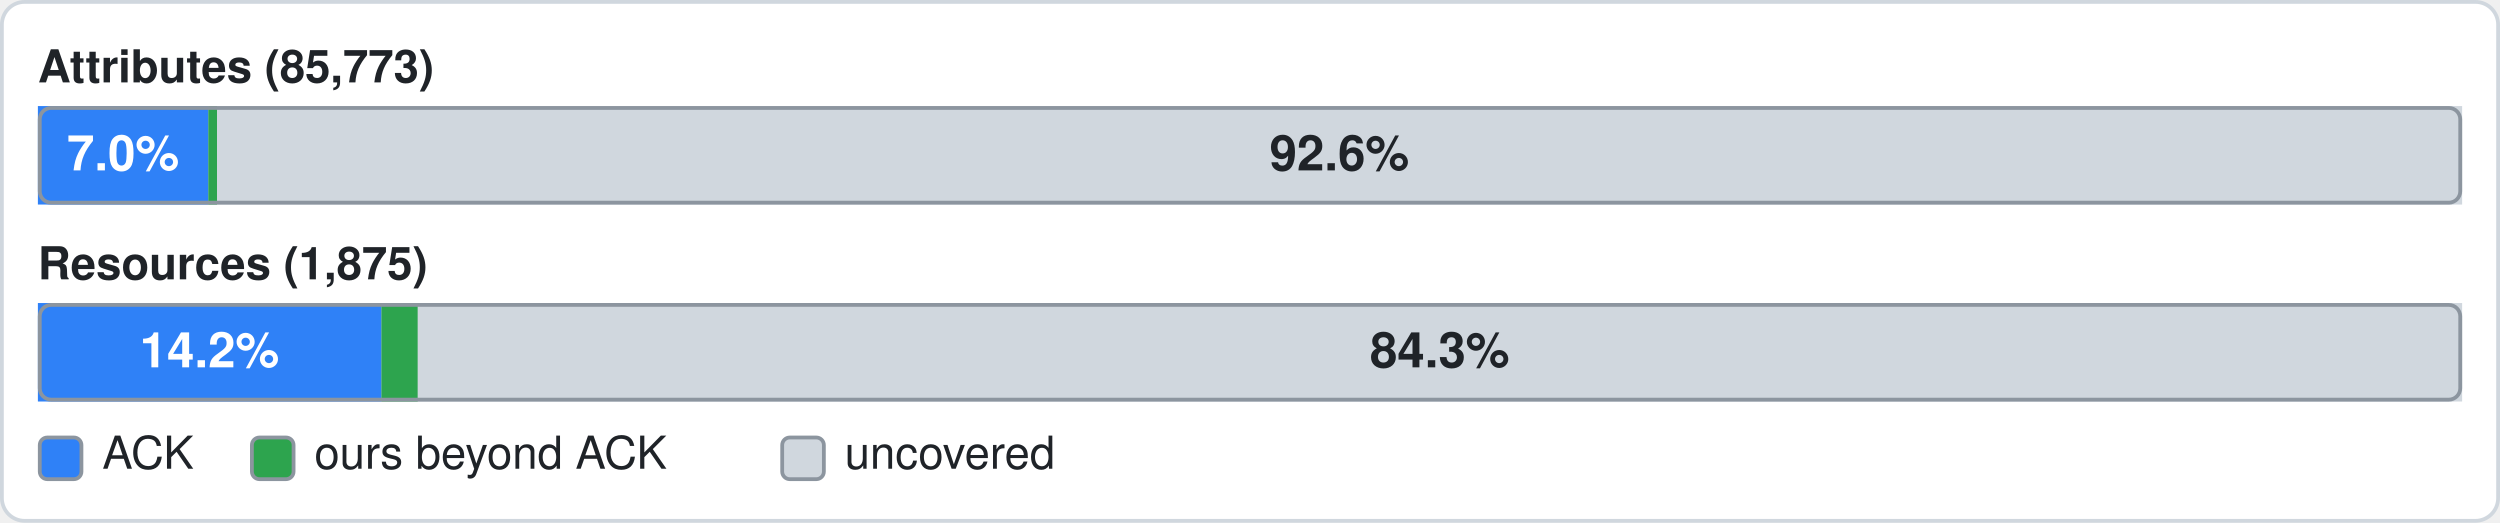
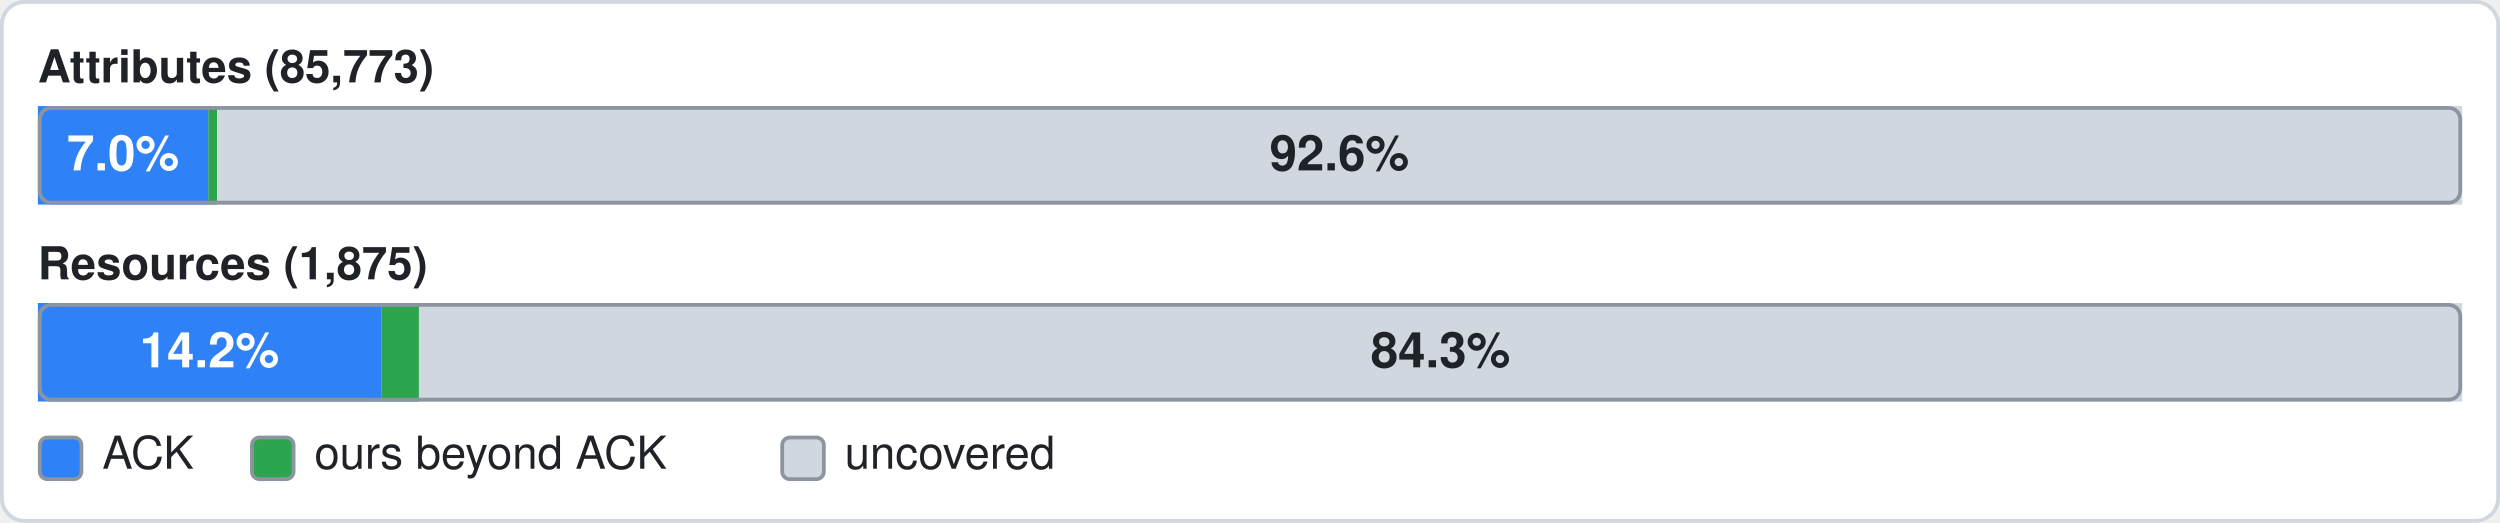
<svg xmlns="http://www.w3.org/2000/svg" width="660" height="138" viewBox="0 0 660 138" role="img" aria-label="All services: official 7.0%, ours beyond official 0.4%, uncovered 92.6% of 85773 attributes; resources: official 14.2%, ours beyond official 1.5%, uncovered 84.3% of 1875">
  <rect x="0.5" y="0.5" width="659" height="137" rx="6" fill="#ffffff" stroke="#d0d7de" />
  <text x="10" y="19" font-family="-apple-system,BlinkMacSystemFont,'Segoe UI',Helvetica,Arial,sans-serif" font-size="12" font-weight="600" fill="#1f2328" dominant-baseline="central">Attributes (85,773)</text>
  <rect x="10" y="28" width="640" height="26" rx="3" fill="#d0d7de" />
  <rect x="10" y="28" width="45" height="26" fill="#2f81f7" />
  <text x="32.5" y="42" font-family="-apple-system,BlinkMacSystemFont,'Segoe UI',Helvetica,Arial,sans-serif" font-size="13" font-weight="600" fill="#ffffff" text-anchor="middle" dominant-baseline="central">7.0%</text>
  <rect x="55" y="28" width="2.3" height="26" fill="#2da44e" />
  <rect x="57.3" y="28" width="592.7" height="26" fill="#d0d7de" />
  <text x="353.6" y="42" font-family="-apple-system,BlinkMacSystemFont,'Segoe UI',Helvetica,Arial,sans-serif" font-size="13" font-weight="600" fill="#1f2328" text-anchor="middle" dominant-baseline="central">92.6%</text>
  <rect x="10.5" y="28.5" width="639" height="25" rx="3" fill="none" stroke="#8c959f" />
  <text x="10" y="71" font-family="-apple-system,BlinkMacSystemFont,'Segoe UI',Helvetica,Arial,sans-serif" font-size="12" font-weight="600" fill="#1f2328" dominant-baseline="central">Resources (1,875)</text>
  <rect x="10" y="80" width="640" height="26" rx="3" fill="#d0d7de" />
  <rect x="10" y="80" width="90.7" height="26" fill="#2f81f7" />
  <text x="55.3" y="94" font-family="-apple-system,BlinkMacSystemFont,'Segoe UI',Helvetica,Arial,sans-serif" font-size="13" font-weight="600" fill="#ffffff" text-anchor="middle" dominant-baseline="central">14.2%</text>
-   <rect x="100.7" y="80" width="9.6" height="26" fill="#2da44e" />
-   <rect x="110.3" y="80" width="539.7" height="26" fill="#d0d7de" />
-   <text x="380.1" y="94" font-family="-apple-system,BlinkMacSystemFont,'Segoe UI',Helvetica,Arial,sans-serif" font-size="13" font-weight="600" fill="#1f2328" text-anchor="middle" dominant-baseline="central">84.3%</text>
+   <rect x="100.7" y="80" width="9.9" height="26" fill="#2da44e" />
+   <rect x="110.6" y="80" width="539.4" height="26" fill="#d0d7de" />
+   <text x="380.3" y="94" font-family="-apple-system,BlinkMacSystemFont,'Segoe UI',Helvetica,Arial,sans-serif" font-size="13" font-weight="600" fill="#1f2328" text-anchor="middle" dominant-baseline="central">84.3%</text>
  <rect x="10.5" y="80.5" width="639" height="25" rx="3" fill="none" stroke="#8c959f" />
  <rect x="10.5" y="115.5" width="11" height="11" rx="2" fill="#2f81f7" stroke="#8c959f" />
  <text x="27" y="121" font-family="-apple-system,BlinkMacSystemFont,'Segoe UI',Helvetica,Arial,sans-serif" font-size="12" fill="#1f2328" dominant-baseline="central">ACK</text>
  <rect x="66.5" y="115.5" width="11" height="11" rx="2" fill="#2da44e" stroke="#8c959f" />
  <text x="83" y="121" font-family="-apple-system,BlinkMacSystemFont,'Segoe UI',Helvetica,Arial,sans-serif" font-size="12" fill="#1f2328" dominant-baseline="central">ours beyond ACK</text>
  <rect x="206.5" y="115.5" width="11" height="11" rx="2" fill="#d0d7de" stroke="#8c959f" />
  <text x="223" y="121" font-family="-apple-system,BlinkMacSystemFont,'Segoe UI',Helvetica,Arial,sans-serif" font-size="12" fill="#1f2328" dominant-baseline="central">uncovered</text>
</svg>
